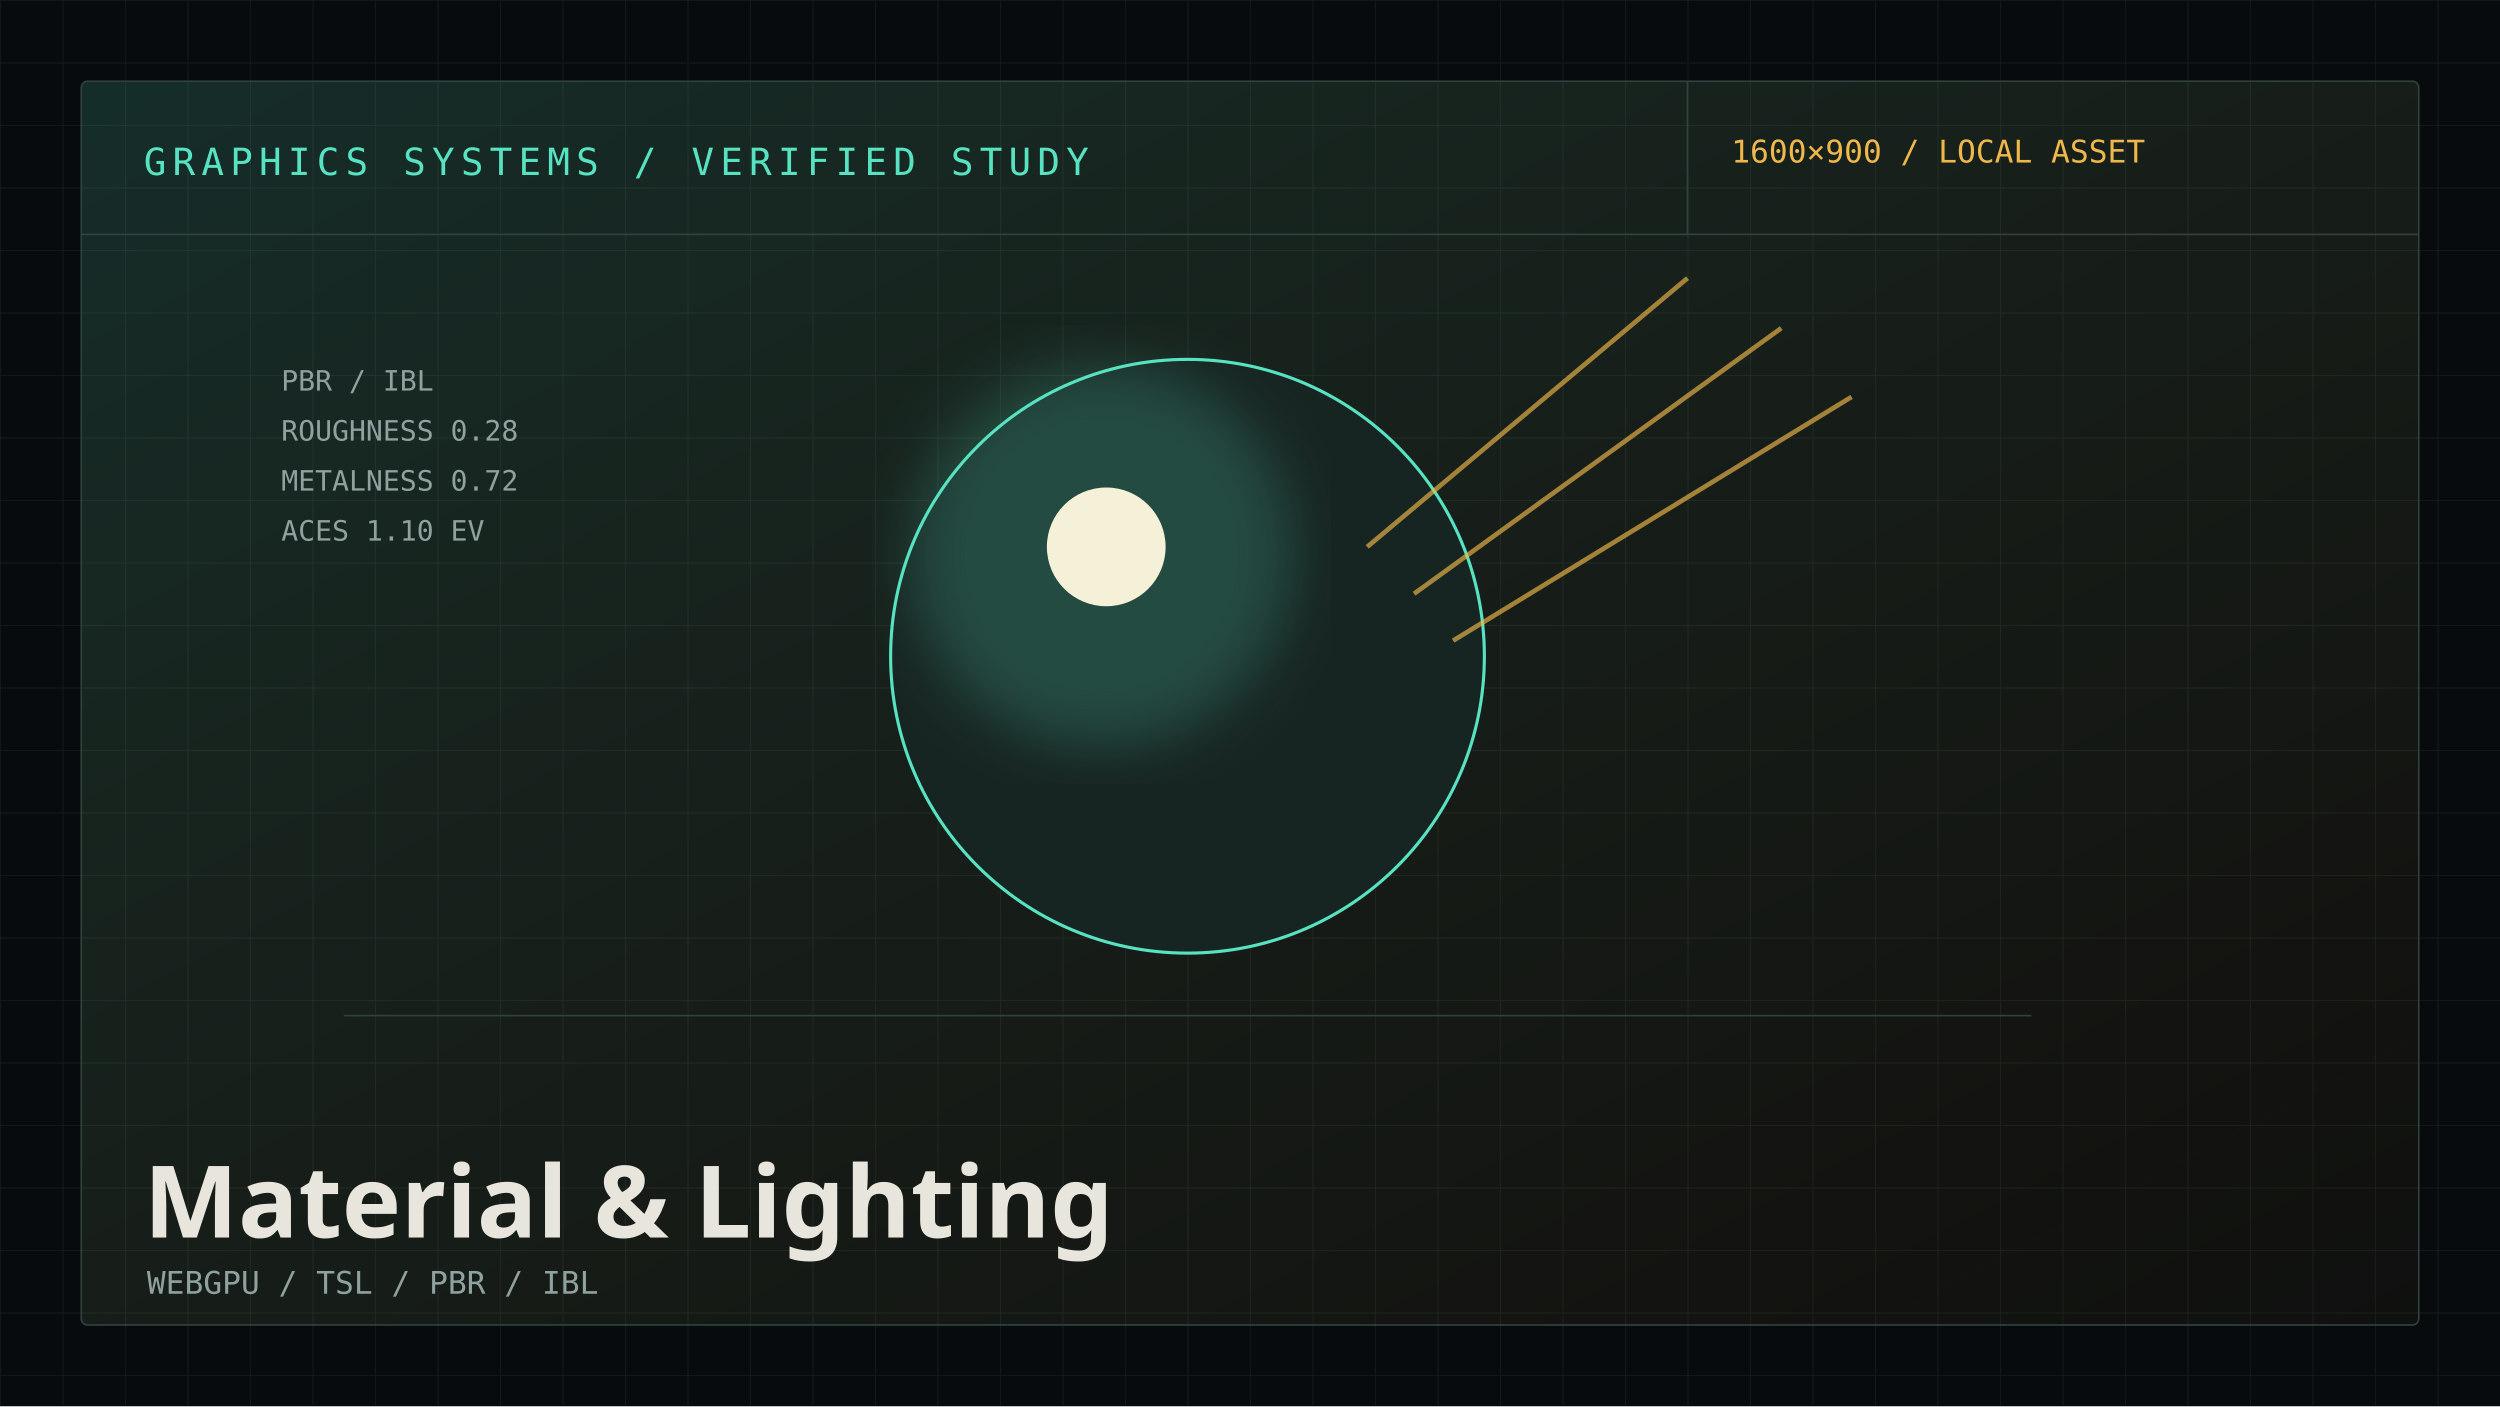
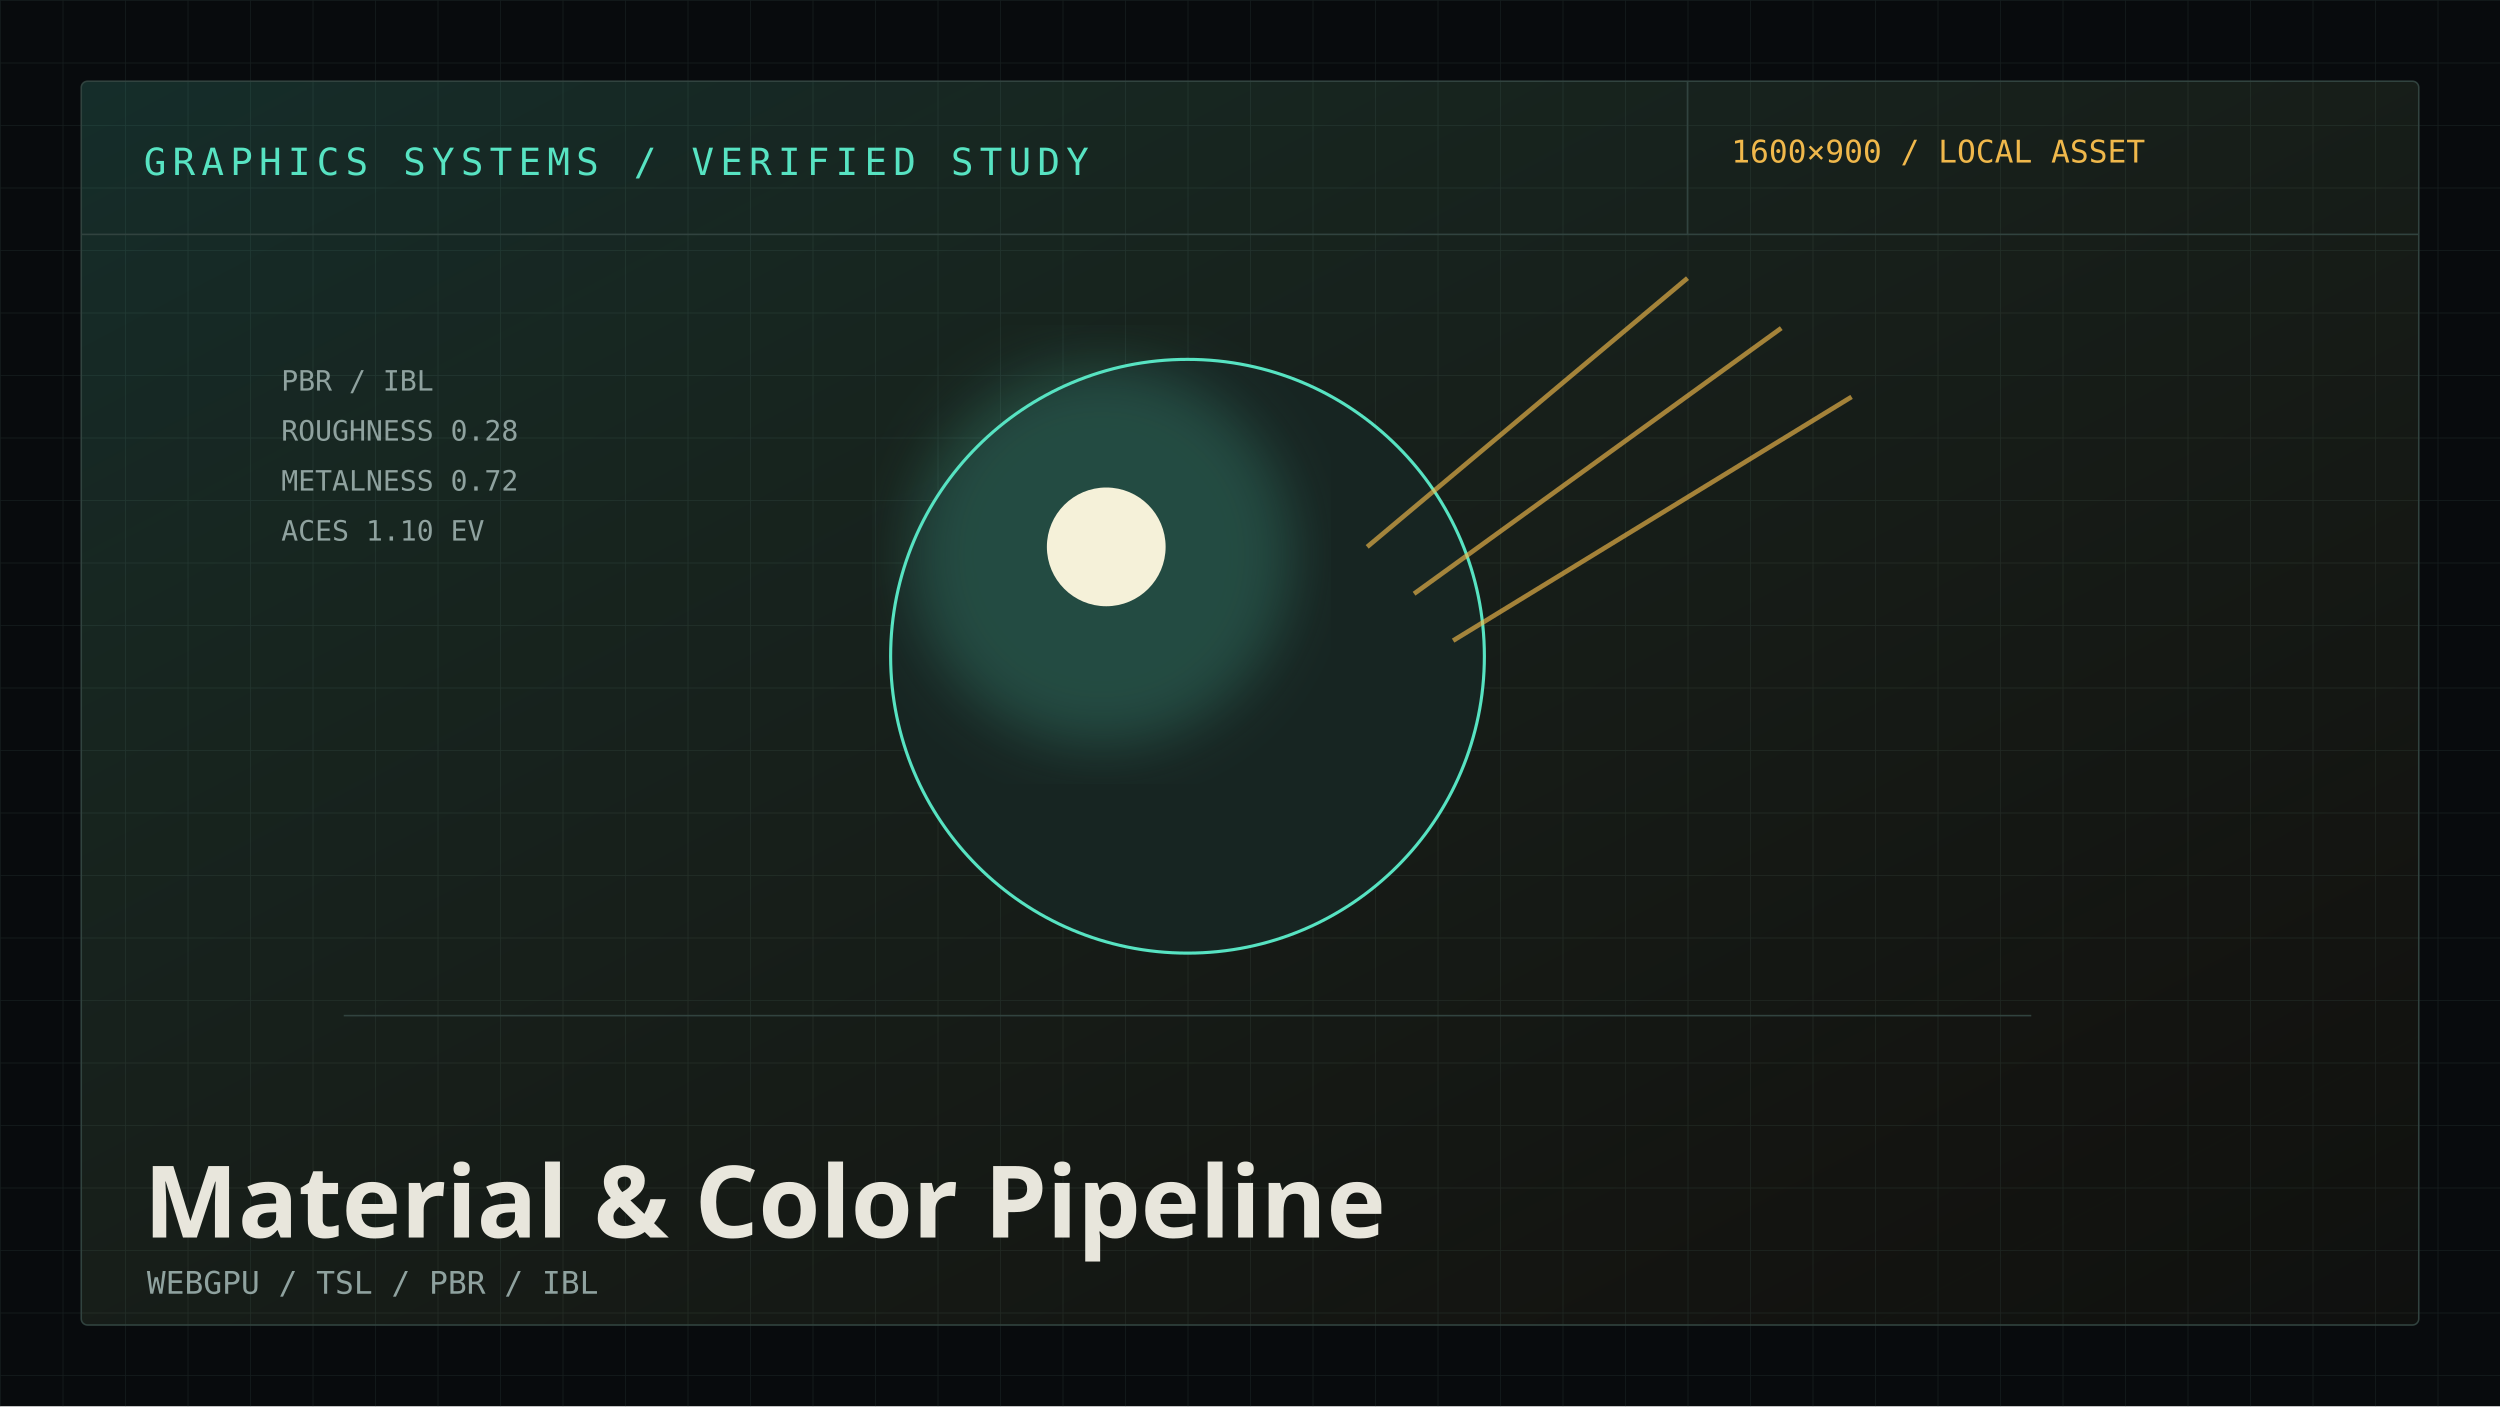
<svg xmlns="http://www.w3.org/2000/svg" viewBox="0 0 1600 900" role="img" aria-labelledby="title desc">
  <defs>
    <pattern id="grid" width="40" height="40" patternUnits="userSpaceOnUse">
      <path d="M40 0H0V40" fill="none" stroke="#31433f" stroke-opacity=".34" />
    </pattern>
    <linearGradient id="fade" x1="0" y1="0" x2="1" y2="1">
      <stop stop-color="#57e3c2" stop-opacity=".16" />
      <stop offset="1" stop-color="#f0b84b" stop-opacity=".03" />
    </linearGradient>
    <filter id="soft">
      <feGaussianBlur stdDeviation="18" />
    </filter>
  </defs>
  <rect width="1600" height="900" fill="#080b0d" />
  <rect width="1600" height="900" fill="url(#grid)" />
  <rect x="52" y="52" width="1496" height="796" rx="4" fill="url(#fade)" stroke="#31433f" />
  <path d="M52 150h1496M1080 52v98" stroke="#31433f" />
  <text x="92" y="112" fill="#57e3c2" font-family="monospace" font-size="24" letter-spacing="4">GRAPHICS SYSTEMS / VERIFIED STUDY</text>
  <text x="1108" y="104" fill="#f0b84b" font-family="monospace" font-size="20">1600×900 / LOCAL ASSET</text>
  <circle cx="760" cy="420" r="190" fill="#172522" stroke="#57e3c2" stroke-width="2" />
  <circle cx="705" cy="355" r="122" fill="#57e3c2" opacity=".2" filter="url(#soft)" />
  <circle cx="708" cy="350" r="38" fill="#f5f1d9" />
  <path d="M220 650h1080" stroke="#31433f" />
  <path d="M1140 210 905 380M1185 254 930 410M1080 178 875 350" stroke="#f0b84b" stroke-width="3" stroke-opacity=".65" />
  <g fill="#8fa29f" font-family="monospace" font-size="18">
    <text x="180" y="250">PBR / IBL</text>
    <text x="180" y="282">ROUGHNESS 0.28</text>
    <text x="180" y="314">METALNESS 0.72</text>
    <text x="180" y="346">ACES 1.10 EV</text>
  </g>
-   <text x="92" y="792" fill="#e8e6dc" font-family="Arial Narrow, sans-serif" font-weight="700" font-size="64">Material &amp; Lighting</text>
+   <text x="92" y="792" fill="#e8e6dc" font-family="Arial Narrow, sans-serif" font-weight="700" font-size="64">Material &amp; Color Pipeline</text>
  <text x="94" y="828" fill="#8fa29f" font-family="monospace" font-size="20">WEBGPU / TSL / PBR / IBL</text>
</svg>
